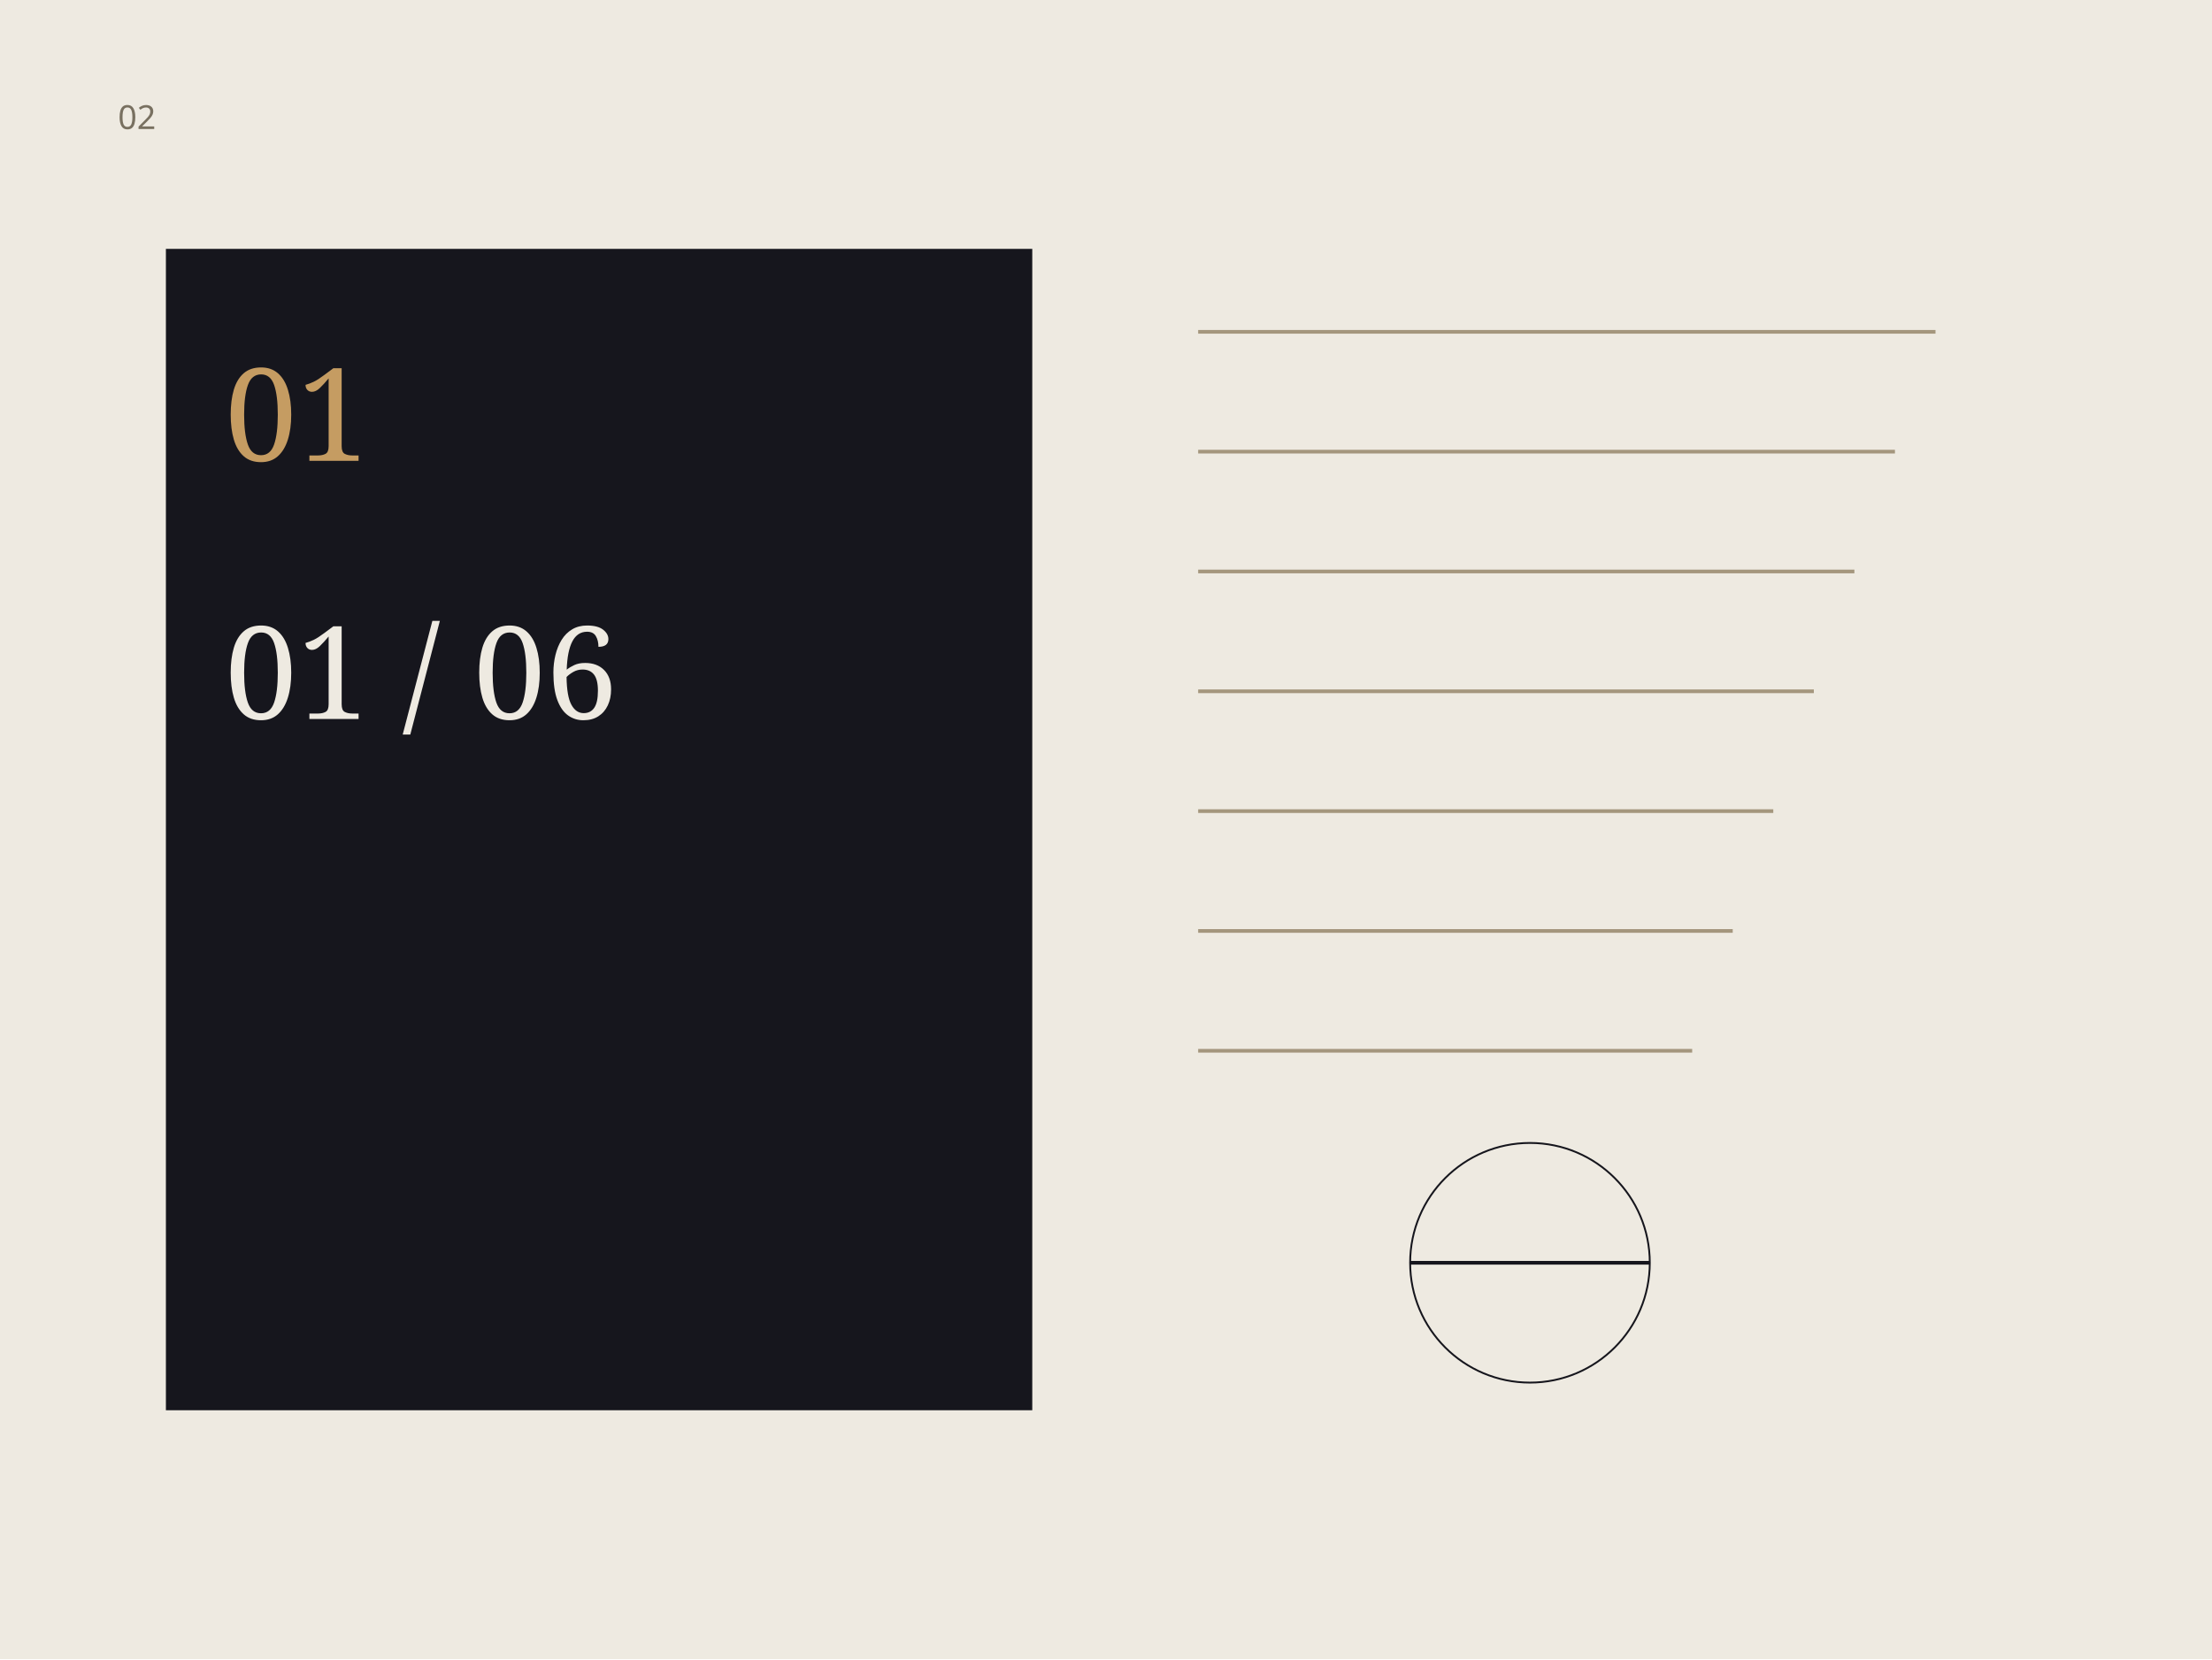
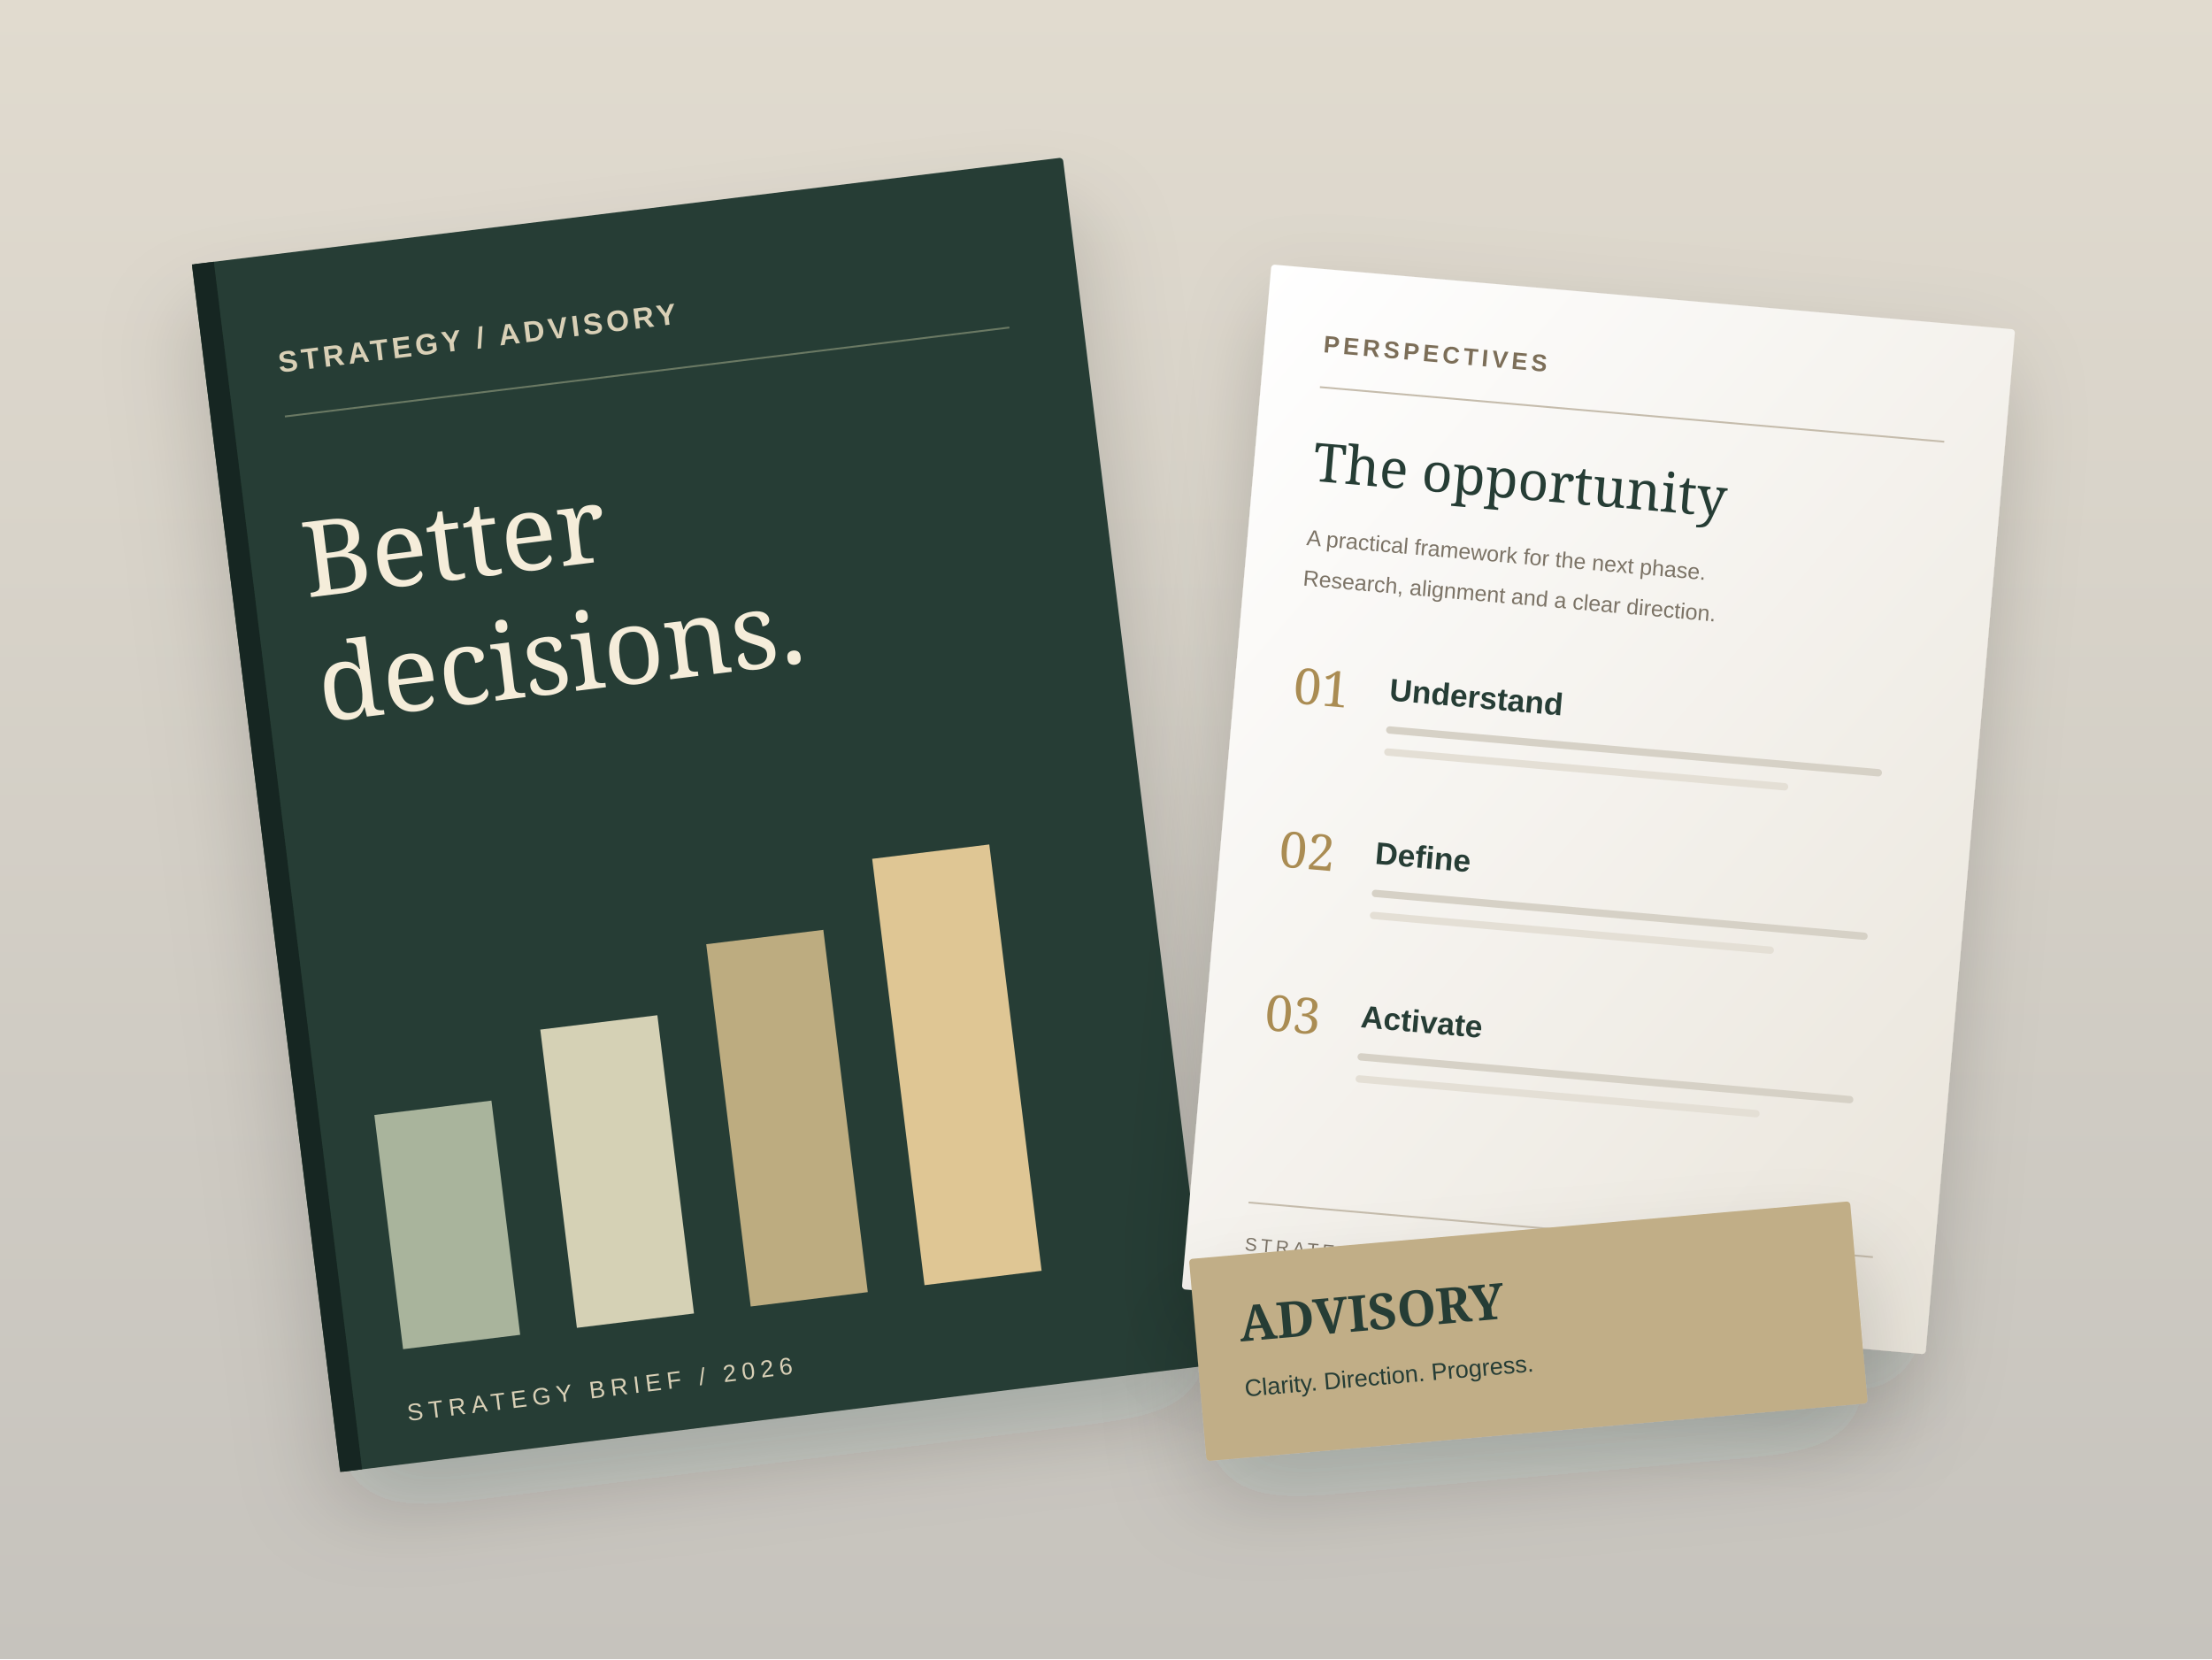
<svg xmlns="http://www.w3.org/2000/svg" viewBox="0 0 1200 900" width="1200" height="900">
-   <rect x="0" y="0" width="1200" height="900" rx="0" fill="#EEEAE1" stroke="none" />
-   <text x="64" y="70" font-family="sans-serif" font-size="18" font-weight="400" fill="#787060">02</text>
-   <rect x="90" y="135" width="470" height="630" rx="0" fill="#16161D" stroke="none" />
-   <text x="122" y="250" font-family="serif" font-size="70" font-weight="400" fill="#C59C62">01</text>
-   <text x="122" y="390" font-family="serif" font-size="70" font-weight="400" fill="#EEEAE1">01 / 06</text>
-   <path d="M650 180L1050 180" fill="none" stroke="#A4967D" stroke-width="2" />
-   <path d="M650 245L1028 245" fill="none" stroke="#A4967D" stroke-width="2" />
-   <path d="M650 310L1006 310" fill="none" stroke="#A4967D" stroke-width="2" />
-   <path d="M650 375L984 375" fill="none" stroke="#A4967D" stroke-width="2" />
-   <path d="M650 440L962 440" fill="none" stroke="#A4967D" stroke-width="2" />
-   <path d="M650 505L940 505" fill="none" stroke="#A4967D" stroke-width="2" />
-   <path d="M650 570L918 570" fill="none" stroke="#A4967D" stroke-width="2" />
-   <circle cx="830" cy="685" r="65" fill="none" stroke="#16161D" />
-   <path d="M765 685L895 685" fill="none" stroke="#16161D" stroke-width="2" />
+   <defs>
+     <filter id="shadow" x="-30%" y="-30%" width="170%" height="180%">
+       <feDropShadow dx="0" dy="24" stdDeviation="24" flood-color="#152030" flood-opacity=".18" />
+     </filter>
+     <linearGradient id="paper" x2="1" y2="1">
+       <stop stop-color="#fff" />
+       <stop offset="1" stop-color="#e9e4da" />
+     </linearGradient>
+     <linearGradient id="desk" x2="0" y2="1">
+       <stop stop-color="#e1dbcf" />
+       <stop offset="1" stop-color="#c6c3bd" />
+     </linearGradient>
+     <linearGradient id="glass" x2="1" y2="1">
+       <stop stop-color="#ffffff" stop-opacity=".35" />
+       <stop offset="1" stop-color="#ffffff" stop-opacity="0" />
+     </linearGradient>
+   </defs>
+   <rect x="0" y="0" width="1200" height="900" rx="0" fill="#e1dbcf" />
+   <rect x="0" y="0" width="1200" height="900" rx="0" fill="url(#desk)" />
+   <g transform="translate(142 113) rotate(-7 230 325)" filter="url(#shadow)">
+     <rect x="0" y="0" width="476" height="660" rx="2" fill="#263d36" />
+     <rect x="0" y="0" width="12" height="660" rx="0" fill="#162720" />
+     <text x="40" y="64" font-family="Arial, sans-serif" font-size="16" font-weight="700" fill="#d9d0b6" letter-spacing="2">
+       STRATEGY / ADVISORY
+     </text>
+     <path d="M40 88h396" stroke="#6a7963" />
+     <text x="40" y="187" font-family="Georgia, serif" font-size="57" font-weight="400" fill="#f5edda">
+       Better
+     </text>
+     <text x="40" y="255" font-family="Georgia, serif" font-size="57" font-weight="400" fill="#f5edda">
+       decisions.
+     </text>
+     <rect x="42" y="470" width="64" height="128" rx="0" fill="#a9b49c" />
+     <rect x="137" y="435" width="64" height="163" rx="0" fill="#d5d1b5" />
+     <rect x="232" y="400" width="64" height="198" rx="0" fill="#bdac80" />
+     <rect x="327" y="365" width="64" height="233" rx="0" fill="#dfc694" />
+     <text x="40" y="637" font-family="Arial, sans-serif" font-size="13" font-weight="400" fill="#d9d0b6" letter-spacing="3">
+       STRATEGY BRIEF / 2026
+     </text>
+   </g>
+   <g transform="translate(665 160) rotate(5 202 275)" filter="url(#shadow)">
+     <rect x="0" y="0" width="405" height="558" rx="2" fill="url(#paper)" />
+     <text x="32" y="45" font-family="Arial, sans-serif" font-size="13" font-weight="700" fill="#7b6e59" letter-spacing="2">
+       PERSPECTIVES
+     </text>
+     <path d="M32 64h340" stroke="#c5bcac" />
+     <text x="32" y="115" font-family="Georgia, serif" font-size="29" font-weight="400" fill="#263d36">
+       The opportunity
+     </text>
+     <text x="32" y="150" font-family="Arial, sans-serif" font-size="12" font-weight="400" fill="#7b7366">
+       A practical framework for the next phase.
+     </text>
+     <text x="32" y="172" font-family="Arial, sans-serif" font-size="12" font-weight="400" fill="#7b7366">
+       Research, alignment and a clear direction.
+     </text>
+     <text x="32" y="236" font-family="Georgia, serif" font-size="27" font-weight="400" fill="#aa8c52">
+       01
+     </text>
+     <text x="84" y="230" font-family="Arial, sans-serif" font-size="17" font-weight="700" fill="#263d36">
+       Understand
+     </text>
+     <rect x="84" y="244" width="270" height="4" rx="2" fill="#d6d1c6" />
+     <rect x="84" y="256" width="220" height="4" rx="2" fill="#e4dfd5" />
+     <text x="32" y="325" font-family="Georgia, serif" font-size="27" font-weight="400" fill="#aa8c52">
+       02
+     </text>
+     <text x="84" y="319" font-family="Arial, sans-serif" font-size="17" font-weight="700" fill="#263d36">
+       Define
+     </text>
+     <rect x="84" y="333" width="270" height="4" rx="2" fill="#d6d1c6" />
+     <rect x="84" y="345" width="220" height="4" rx="2" fill="#e4dfd5" />
+     <text x="32" y="414" font-family="Georgia, serif" font-size="27" font-weight="400" fill="#aa8c52">
+       03
+     </text>
+     <text x="84" y="408" font-family="Arial, sans-serif" font-size="17" font-weight="700" fill="#263d36">
+       Activate
+     </text>
+     <rect x="84" y="422" width="270" height="4" rx="2" fill="#d6d1c6" />
+     <rect x="84" y="434" width="220" height="4" rx="2" fill="#e4dfd5" />
+     <path d="M32 508h340" stroke="#c5bcac" />
+     <text x="32" y="534" font-family="Arial, sans-serif" font-size="10" font-weight="400" fill="#7b7366" letter-spacing="2">
+       STRATEGY PRACTICE
+     </text>
+     <text x="349" y="534" font-family="Arial, sans-serif" font-size="10" font-weight="400" fill="#7b7366">
+       03
+     </text>
+   </g>
+   <g transform="translate(645 683) rotate(-5)" filter="url(#shadow)">
+     <rect x="0" y="0" width="360" height="110" rx="2" fill="#c1ae87" />
+     <text x="24" y="47" font-family="Georgia, serif" font-size="27" font-weight="700" fill="#263d36">
+       ADVISORY
+     </text>
+     <text x="24" y="77" font-family="Arial, sans-serif" font-size="13" font-weight="400" fill="#263d36">
+       Clarity. Direction. Progress.
+     </text>
+   </g>
</svg>
